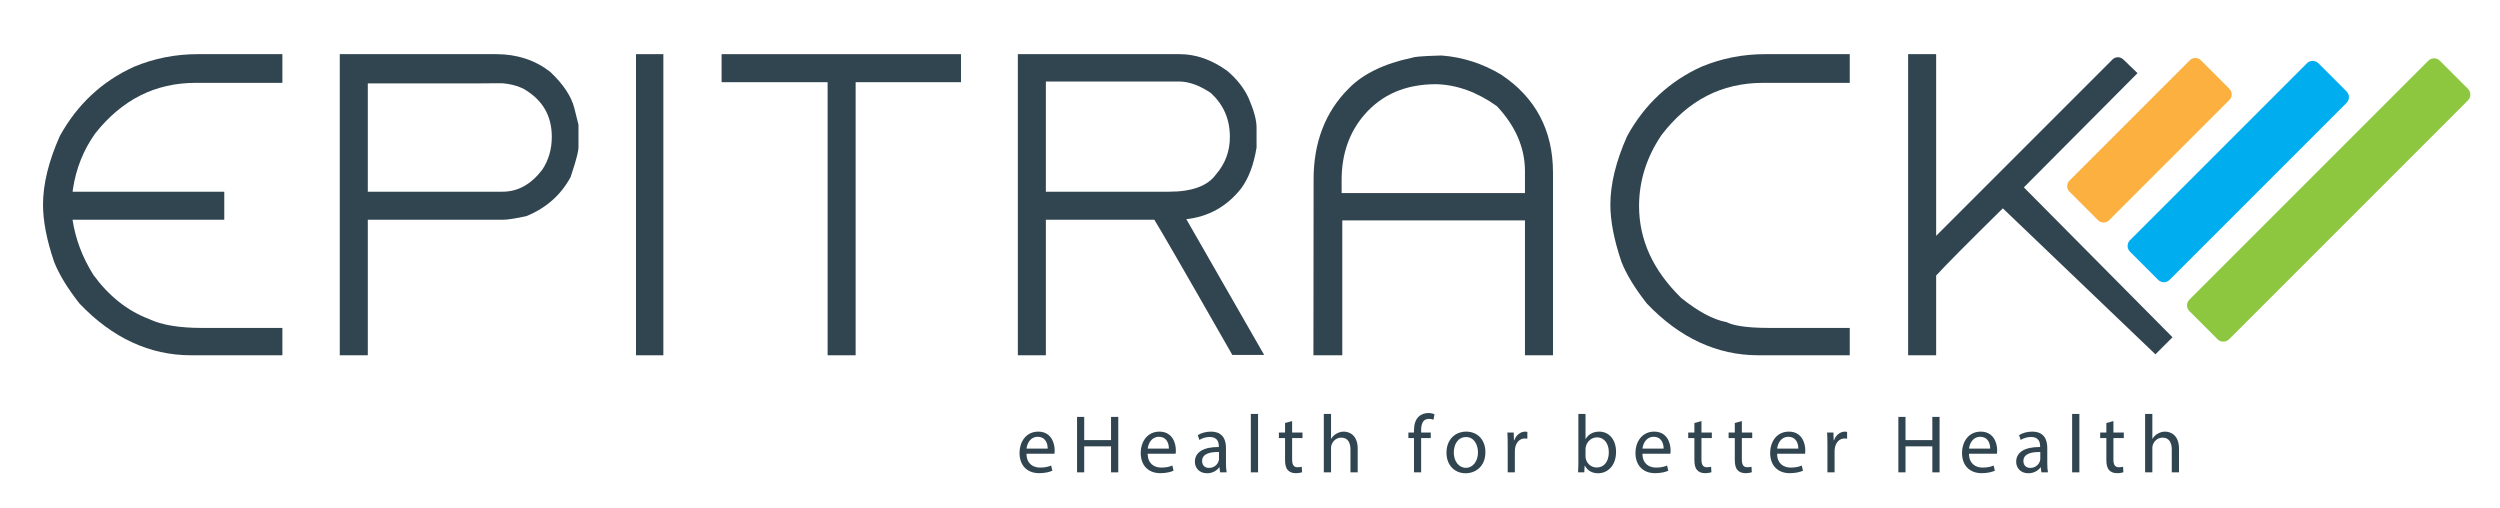
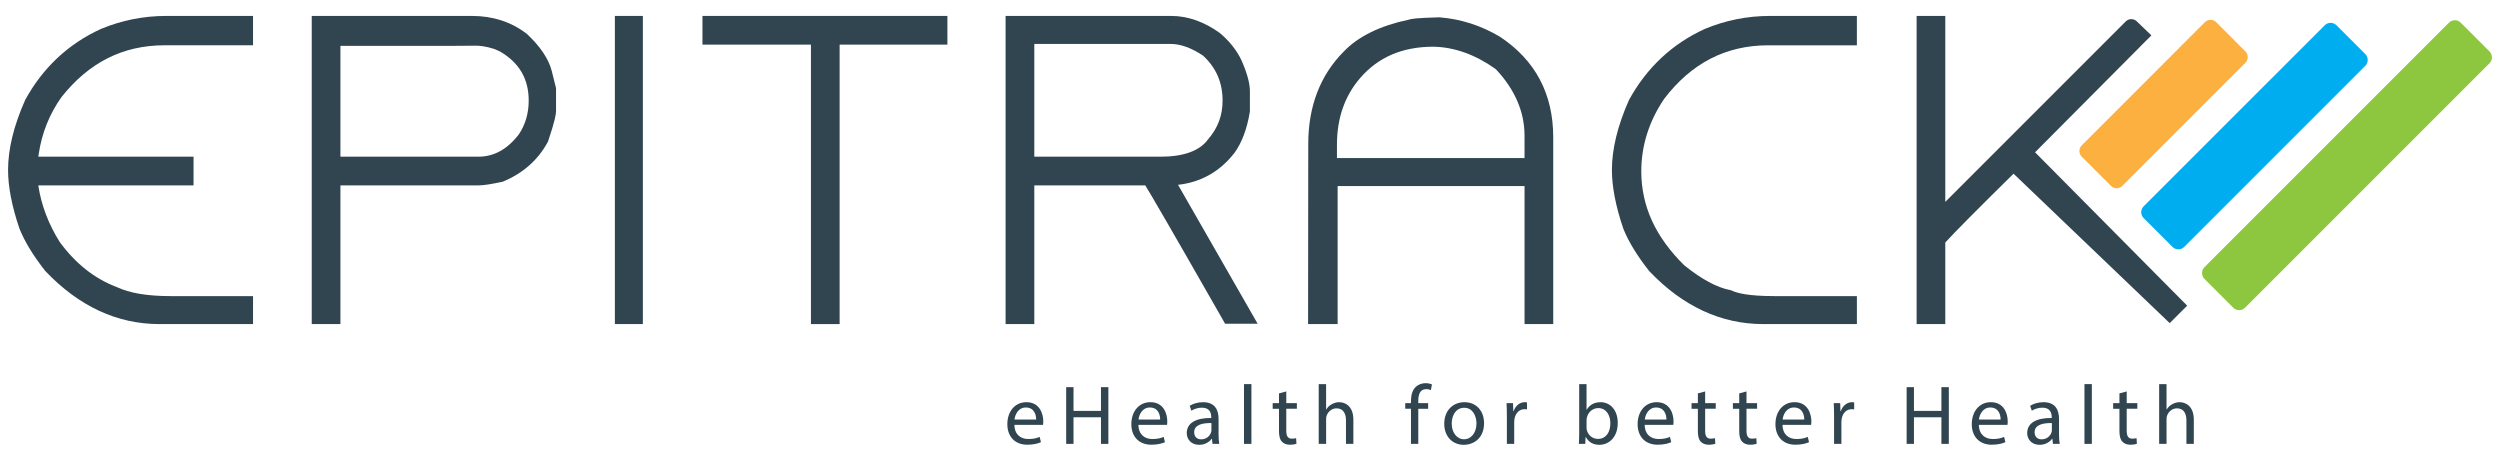
- <svg xmlns="http://www.w3.org/2000/svg" version="1.1" id="Layer_1" x="0px" y="0px" width="4961.008px" height="1007.798px" viewBox="0 0 4961.008 1007.798" enable-background="new 0 0 4961.008 1007.798" xml:space="preserve">
+ <svg xmlns="http://www.w3.org/2000/svg" version="1.1" id="Layer_1" x="0px" y="0px" width="162.781px" height="30px" viewBox="0 0 162.781 30" enable-background="new 0 0 162.781 30" xml:space="preserve">
  <g>
-     <path fill="#314550" d="M266.139,132.392l-0.37,0.161c-63.25,28.752-112.681,74.904-146.917,137.174l-0.469,0.945   C96.464,319.99,85.35,365.599,85.35,406.234c0,32.303,7.392,70.392,21.971,113.211l0.212,0.575   c9.72,24.535,26.449,52.013,49.72,81.67l0.37,0.472l0.414,0.434c64.735,67.952,139.008,102.406,220.755,102.406h181.599v-54.292   H400.096c-44.527,0-79.456-5.865-103.821-17.433l-0.928-0.396c-42.418-16.088-79.399-45.426-109.921-87.207   c-21.829-34.717-35.751-71.536-41.478-109.631h301.088v-55.624H144.083l0.762-5.713c6.1-40.509,20.977-77.543,44.215-110.077   c26.426-33.344,56.534-58.657,89.497-75.244c32.919-16.564,69.779-24.964,109.555-24.964h172.279v-56.955H392.107   C348.261,107.466,305.879,115.852,266.139,132.392" />
-     <path fill="#314550" d="M1092.101,142.833l-0.464-0.437l-0.506-0.389c-29.846-22.92-65.558-34.541-106.142-34.541H674.238v597.536   h55.624V436.043h268.441c8.98,0,23.786-2.27,45.265-6.942l1.103-0.24l1.042-0.434c38.256-15.918,67.213-41.531,86.064-76.129   l0.524-0.962l0.349-1.039c13.558-40.372,15.296-52.508,15.296-58.57v-44.146l-8.377-33.51   C1133.673,190.98,1117.702,167.012,1092.101,142.833 M1094.985,271.643c0,24.465-6.392,46.418-19,65.258   c-22.509,29.283-48.357,43.518-79.013,43.518h-267.11v-214.92h216.514l41.377-0.329l0.442-0.011   c11.373-0.485,24.352,1.514,38.65,5.956c2.488,0.772,11.455,4.68,13.32,5.787C1077.035,198.769,1094.985,229.831,1094.985,271.643" />
-     <rect x="1262.087" y="107.467" fill="#314550" width="54.292" height="597.536" />
-     <polygon fill="#314550" points="1431.935,163.09 1642.307,163.09 1642.307,705.002 1697.931,705.002 1697.931,163.09    1906.974,163.09 1906.974,107.466 1431.935,107.466  " />
-     <path fill="#314550" d="M2978.972,148.167l-0.498-0.315c-36.352-21.76-75.814-34.438-117.289-37.685l-0.657-0.051l-0.657,0.018   c-44.472,1.203-54.098,2.958-58.127,4.527c-55.49,11.613-97.955,32.405-126.228,61.808   c-45.657,45.932-68.805,106.212-68.805,179.156l-0.345,349.377h57.301V437.375h362.461v267.628h55.623v-362.68   C3081.751,258.808,3047.172,193.485,2978.972,148.167 M3026.128,339.661v43.422h-363.793V356.97   c0-51.029,15.106-94.424,44.899-128.98c17.415-20.196,38.12-35.542,61.542-45.609c23.58-10.136,50.713-15.282,80.653-15.296   c40.994,0.853,81.704,15.508,121.017,43.558C3007.394,249.983,3026.128,293.387,3026.128,339.661" />
-     <path fill="#314550" d="M3376.389,132.392l-0.37,0.161c-63.251,28.752-112.681,74.904-146.917,137.174l-0.47,0.945   c-21.919,49.318-33.032,94.926-33.032,135.562c0,32.306,7.394,70.395,21.971,113.211l0.211,0.575   c9.722,24.536,26.45,52.014,49.72,81.67l0.371,0.472l0.412,0.434c64.737,67.952,139.01,102.406,220.756,102.406h181.6v-54.292   h-160.295c-49.896,0-72.354-5.832-82.408-10.724l-1.487-0.724l-1.625-0.312c-25.468-4.888-55.272-20.932-88.594-47.687   c-27.838-27.185-48.979-56.301-62.843-86.547c-13.824-30.161-20.833-62.399-20.833-95.819c0-49.705,14.891-96.975,44.264-140.508   c26.316-34.592,56.574-60.855,89.937-78.062c33.33-17.19,70.881-25.907,111.606-25.907h172.278v-56.955h-168.283   C3458.509,107.466,3416.128,115.852,3376.389,132.392" />
-     <path fill="#314550" d="M2445.428,704.334h63.17l-154.435-269.409c44.031-4.823,80.53-25.243,108.711-60.883l0.267-0.352   c14.65-19.937,24.82-46.837,30.225-79.95l0.163-1v-39.627c0-14.723-5.125-33.763-15.667-58.209l-0.139-0.308   c-9.172-19.78-23.261-37.796-41.879-53.548l-0.779-0.609c-30.446-21.879-62.02-32.973-93.841-32.973h-321.403v597.536h55.624   V436.043h215.183c10.194,16.397,46.487,78.508,151.584,262.655L2445.428,704.334z M2075.446,380.419V161.758h264.447   c19.111,0,40.24,7.62,62.816,22.651c25.474,23.587,37.86,52.168,37.86,87.345c0,28.463-9.029,52.8-27.602,74.402l-0.605,0.762   c-16.288,22.23-47.39,33.501-92.44,33.501H2075.446z" />
-     <path fill="#FBB040" d="M4424.077,176.256l-56.625-56.625c-6.082-6.083-15.945-6.083-22.027,0l-238.729,238.73   c-6.083,6.082-6.083,15.944,0,22.027l56.625,56.625c6.082,6.083,15.944,6.083,22.026,0l238.73-238.73   C4430.16,192.2,4430.16,182.339,4424.077,176.256" />
-     <path fill="#00AEEF" d="M4656.53,181.419l-55.871-55.871c-6.291-6.291-16.49-6.291-22.781,0l-351.121,351.121   c-6.291,6.29-6.291,16.49,0,22.781l55.871,55.871c6.291,6.291,16.49,6.291,22.781,0L4656.53,204.2   C4662.82,197.909,4662.82,187.71,4656.53,181.419" />
-     <path fill="#8DC63F" d="M4897.433,176.334l-55.84-55.839c-6.299-6.3-16.514-6.3-22.812,0l-474.083,474.082   c-6.299,6.3-6.299,16.514,0,22.812l55.839,55.839c6.301,6.301,16.514,6.301,22.813,0l474.083-474.082   C4903.732,192.847,4903.732,182.634,4897.433,176.334" />
-     <path fill="#314550" d="M4241.699,145.148l-28.296-27.251c-6.014-5.792-15.559-5.703-21.463,0.202l-349.83,349.829V107.466h-55.623   v597.536h55.623v-158.19c17.289-19.057,61.715-63.848,132.3-133.384l302.853,289.725l33.885-33.887l-295.004-297.447   L4241.699,145.148z" />
-     <path fill="#314550" d="M2036.888,900.431c0.326,19.43,12.734,27.43,27.102,27.43c10.287,0,16.49-1.796,21.878-4.082l2.45,10.286   c-5.063,2.285-13.715,4.897-26.287,4.897c-24.327,0-38.858-16-38.858-39.838c0-23.836,14.041-42.613,37.063-42.613   c25.795,0,32.652,22.695,32.652,37.227c0,2.938-0.326,5.224-0.488,6.693H2036.888z M2079.011,890.145   c0.162-9.144-3.756-23.348-19.92-23.348c-14.529,0-20.898,13.389-22.041,23.348H2079.011z" />
-     <polygon fill="#314550" points="2151.505,827.288 2151.505,873.329 2204.732,873.329 2204.732,827.288 2219.099,827.288    2219.099,937.331 2204.732,937.331 2204.732,885.737 2151.505,885.737 2151.505,937.331 2137.3,937.331 2137.3,827.288  " />
-     <path fill="#314550" d="M2277.39,900.431c0.326,19.43,12.734,27.43,27.102,27.43c10.287,0,16.49-1.796,21.878-4.082l2.45,10.286   c-5.063,2.285-13.715,4.897-26.287,4.897c-24.327,0-38.858-16-38.858-39.838c0-23.836,14.041-42.613,37.063-42.613   c25.795,0,32.652,22.695,32.652,37.227c0,2.938-0.326,5.224-0.488,6.693H2277.39z M2319.513,890.145   c0.162-9.144-3.756-23.348-19.92-23.348c-14.529,0-20.898,13.389-22.041,23.348H2319.513z" />
-     <path fill="#314550" d="M2421.069,937.33l-1.143-9.959h-0.49c-4.408,6.204-12.898,11.755-24.164,11.755   c-16,0-24.164-11.266-24.164-22.693c0-19.104,16.981-29.552,47.512-29.389v-1.634c0-6.529-1.797-18.286-17.959-18.286   c-7.348,0-15.021,2.286-20.572,5.879l-3.266-9.471c6.531-4.245,16-7.02,25.959-7.02c24.164,0,30.041,16.49,30.041,32.327v29.552   c0,6.857,0.328,13.551,1.307,18.938H2421.069z M2418.946,897.002c-15.674-0.326-33.471,2.448-33.471,17.797   c0,9.307,6.205,13.715,13.553,13.715c10.285,0,16.816-6.532,19.102-13.226c0.49-1.47,0.816-3.102,0.816-4.571V897.002z" />
-     <rect x="2482.136" y="821.409" fill="#314550" width="14.367" height="115.921" />
-     <path fill="#314550" d="M2564.099,835.614v22.693h20.57v10.94h-20.57v42.612c0,9.797,2.775,15.348,10.775,15.348   c3.754,0,6.529-0.49,8.326-0.98l0.652,10.777c-2.775,1.142-7.184,1.959-12.734,1.959c-6.693,0-12.081-2.123-15.51-6.041   c-4.082-4.246-5.553-11.266-5.553-20.573v-43.102h-12.244v-10.94h12.244V839.37L2564.099,835.614z" />
-     <path fill="#314550" d="M2626.958,821.409h14.367v49.309h0.328c2.285-4.082,5.877-7.674,10.285-10.123   c4.244-2.45,9.307-4.082,14.693-4.082c10.613,0,27.594,6.531,27.594,33.796v47.022h-14.369v-45.39   c0-12.734-4.734-23.511-18.285-23.511c-9.307,0-16.654,6.531-19.266,14.368c-0.816,1.96-0.98,4.082-0.98,6.856v47.676h-14.367   V821.409z" />
-     <path fill="#314550" d="M2805.905,937.331v-68.083h-11.102v-10.939h11.102v-3.755c0-11.104,2.449-21.225,9.143-27.593   c5.389-5.226,12.572-7.348,19.266-7.348c5.062,0,9.471,1.144,12.246,2.285l-1.959,11.104c-2.123-0.98-5.062-1.796-9.145-1.796   c-12.244,0-15.346,10.774-15.346,22.856v4.246h19.102v10.939h-19.102v68.083H2805.905z" />
-     <path fill="#314550" d="M2947.626,897.167c0,29.224-20.244,41.96-39.348,41.96c-21.389,0-37.879-15.674-37.879-40.655   c0-26.449,17.307-41.96,39.186-41.96C2932.278,856.511,2947.626,873.002,2947.626,897.167 M2884.931,897.983   c0,17.307,9.959,30.367,24,30.367c13.715,0,24.002-12.897,24.002-30.694c0-13.389-6.695-30.367-23.674-30.367   C2892.278,867.289,2884.931,882.961,2884.931,897.983" />
-     <path fill="#314550" d="M2991.876,882.961c0-9.307-0.162-17.307-0.652-24.653h12.57l0.49,15.51h0.655   c3.591-10.612,12.243-17.306,21.876-17.306c1.633,0,2.775,0.163,4.082,0.49v13.551c-1.469-0.326-2.939-0.489-4.898-0.489   c-10.123,0-17.307,7.673-19.266,18.449c-0.326,1.959-0.652,4.245-0.652,6.694v42.122h-14.205V882.961z" />
-     <path fill="#314550" d="M3131.476,937.331c0.326-5.389,0.654-13.389,0.654-20.408V821.41h14.203v49.634h0.326   c5.062-8.817,14.205-14.532,26.939-14.532c19.594,0,33.471,16.328,33.309,40.329c0,28.245-17.797,42.286-35.43,42.286   c-11.43,0-20.572-4.408-26.449-14.858h-0.49l-0.654,13.062H3131.476z M3146.333,905.657c0,1.796,0.326,3.592,0.654,5.225   c2.775,9.959,11.102,16.816,21.551,16.816c15.021,0,24-12.245,24-30.368c0-15.837-8.162-29.39-23.51-29.39   c-9.797,0-18.939,6.695-21.879,17.635c-0.326,1.632-0.816,3.592-0.816,5.877V905.657z" />
-     <path fill="#314550" d="M3259.155,900.431c0.326,19.43,12.734,27.43,27.102,27.43c10.287,0,16.49-1.796,21.879-4.082l2.449,10.286   c-5.062,2.285-13.715,4.897-26.287,4.897c-24.326,0-38.857-16-38.857-39.838c0-23.836,14.041-42.613,37.062-42.613   c25.795,0,32.652,22.695,32.652,37.227c0,2.938-0.326,5.224-0.488,6.693H3259.155z M3301.278,890.145   c0.162-9.144-3.756-23.348-19.92-23.348c-14.529,0-20.898,13.389-22.041,23.348H3301.278z" />
-     <path fill="#314550" d="M3376.386,835.614v22.693h20.57v10.94h-20.57v42.612c0,9.797,2.775,15.348,10.775,15.348   c3.754,0,6.529-0.49,8.326-0.98l0.652,10.777c-2.775,1.142-7.184,1.959-12.734,1.959c-6.693,0-12.081-2.123-15.51-6.041   c-4.082-4.246-5.553-11.266-5.553-20.573v-43.102h-12.244v-10.94h12.244V839.37L3376.386,835.614z" />
-     <path fill="#314550" d="M3456.552,835.614v22.693h20.572v10.94h-20.572v42.612c0,9.797,2.775,15.348,10.775,15.348   c3.756,0,6.531-0.49,8.328-0.98l0.652,10.777c-2.775,1.142-7.184,1.959-12.734,1.959c-6.695,0-12.082-2.123-15.512-6.041   c-4.082-4.246-5.551-11.266-5.551-20.573v-43.102h-12.246v-10.94h12.246V839.37L3456.552,835.614z" />
-     <path fill="#314550" d="M3526.433,900.431c0.326,19.43,12.736,27.43,27.104,27.43c10.285,0,16.49-1.796,21.877-4.082l2.449,10.286   c-5.061,2.285-13.715,4.897-26.285,4.897c-24.328,0-38.859-16-38.859-39.838c0-23.836,14.041-42.613,37.062-42.613   c25.797,0,32.654,22.695,32.654,37.227c0,2.938-0.326,5.224-0.49,6.693H3526.433z M3568.556,890.145   c0.164-9.144-3.754-23.348-19.918-23.348c-14.531,0-20.898,13.389-22.041,23.348H3568.556z" />
-     <path fill="#314550" d="M3626.356,882.961c0-9.307-0.162-17.307-0.652-24.653h12.57l0.49,15.51h0.655   c3.591-10.612,12.243-17.306,21.876-17.306c1.633,0,2.775,0.163,4.082,0.49v13.551c-1.469-0.326-2.939-0.489-4.898-0.489   c-10.123,0-17.307,7.673-19.266,18.449c-0.326,1.959-0.652,4.245-0.652,6.694v42.122h-14.205V882.961z" />
-     <polygon fill="#314550" points="3781.304,827.288 3781.304,873.329 3834.528,873.329 3834.528,827.288 3848.896,827.288    3848.896,937.331 3834.528,937.331 3834.528,885.737 3781.304,885.737 3781.304,937.331 3767.099,937.331 3767.099,827.288  " />
-     <path fill="#314550" d="M3907.187,900.431c0.326,19.43,12.736,27.43,27.104,27.43c10.285,0,16.49-1.796,21.877-4.082l2.449,10.286   c-5.061,2.285-13.715,4.897-26.285,4.897c-24.328,0-38.859-16-38.859-39.838c0-23.836,14.041-42.613,37.062-42.613   c25.797,0,32.654,22.695,32.654,37.227c0,2.938-0.326,5.224-0.49,6.693H3907.187z M3949.31,890.145   c0.164-9.144-3.754-23.348-19.918-23.348c-14.531,0-20.898,13.389-22.041,23.348H3949.31z" />
-     <path fill="#314550" d="M4050.866,937.33l-1.143-9.959h-0.49c-4.408,6.204-12.898,11.755-24.164,11.755   c-16,0-24.162-11.266-24.162-22.693c0-19.104,16.979-29.552,47.51-29.389v-1.634c0-6.529-1.795-18.286-17.959-18.286   c-7.348,0-15.021,2.286-20.572,5.879l-3.266-9.471c6.531-4.245,16.002-7.02,25.961-7.02c24.164,0,30.041,16.49,30.041,32.327   v29.552c0,6.857,0.326,13.551,1.307,18.938H4050.866z M4048.745,897.002c-15.674-0.326-33.471,2.448-33.471,17.797   c0,9.307,6.203,13.715,13.551,13.715c10.285,0,16.816-6.532,19.104-13.226c0.488-1.47,0.816-3.102,0.816-4.571V897.002z" />
-     <rect x="4111.933" y="821.409" fill="#314550" width="14.367" height="115.921" />
-     <path fill="#314550" d="M4193.896,835.614v22.693h20.572v10.94h-20.572v42.612c0,9.797,2.775,15.348,10.775,15.348   c3.756,0,6.531-0.49,8.328-0.98l0.652,10.777c-2.775,1.142-7.184,1.959-12.734,1.959c-6.695,0-12.082-2.123-15.512-6.041   c-4.082-4.246-5.551-11.266-5.551-20.573v-43.102h-12.246v-10.94h12.246V839.37L4193.896,835.614z" />
-     <path fill="#314550" d="M4256.757,821.409h14.367v49.309h0.326c2.285-4.082,5.877-7.674,10.285-10.123   c4.246-2.45,9.307-4.082,14.695-4.082c10.611,0,27.592,6.531,27.592,33.796v47.022h-14.367v-45.39   c0-12.734-4.734-23.511-18.287-23.511c-9.305,0-16.652,6.531-19.266,14.368c-0.816,1.96-0.979,4.082-0.979,6.856v47.676h-14.367   V821.409z" />
+     <path fill="#314550" d="M6.596,1.875L6.583,1.879C4.459,2.846,2.8,4.396,1.65,6.488L1.635,6.52   C0.898,8.176,0.525,9.705,0.525,11.07c0,1.084,0.248,2.363,0.737,3.801l0.008,0.02c0.326,0.824,0.889,1.748,1.669,2.742   l0.012,0.018l0.015,0.012c2.174,2.283,4.667,3.439,7.413,3.439h6.097v-1.822h-5.382c-1.495,0-2.669-0.197-3.485-0.586L7.576,18.68   c-1.424-0.541-2.666-1.525-3.691-2.928c-0.731-1.168-1.199-2.402-1.393-3.682h10.11v-1.867H2.497l0.026-0.191   C2.728,8.652,3.228,7.41,4.008,6.316c0.888-1.121,1.897-1.971,3.005-2.527c1.105-0.557,2.343-0.84,3.678-0.84h5.785V1.037h-5.65   C9.353,1.037,7.93,1.32,6.596,1.875" />
+     <path fill="#314550" d="M34.328,2.227l-0.016-0.016l-0.017-0.012c-1.002-0.771-2.202-1.162-3.564-1.162H20.298v20.064h1.868V12.07   h9.013c0.302,0,0.799-0.076,1.52-0.232l0.037-0.008l0.035-0.016c1.284-0.535,2.257-1.395,2.89-2.557l0.018-0.031l0.012-0.035   c0.456-1.355,0.514-1.762,0.514-1.965V5.744l-0.28-1.127C35.725,3.842,35.188,3.037,34.328,2.227 M34.425,6.551   c0,0.822-0.215,1.559-0.637,2.191c-0.757,0.984-1.624,1.461-2.654,1.461h-8.968V2.986h7.27l1.389-0.01l0.016-0.002   c0.382-0.016,0.817,0.051,1.298,0.201c0.082,0.025,0.385,0.156,0.447,0.195C33.822,4.105,34.425,5.148,34.425,6.551" />
+     <rect x="40.036" y="1.037" fill="#314550" width="1.822" height="20.064" />
+     <polygon fill="#314550" points="45.739,2.906 52.802,2.906 52.802,21.102 54.67,21.102 54.67,2.906 61.688,2.906 61.688,1.037    45.739,1.037  " />
+     <path fill="#314550" d="M97.682,2.404l-0.016-0.01c-1.221-0.73-2.547-1.156-3.938-1.266h-0.021h-0.022   c-1.493,0.041-1.816,0.1-1.951,0.152c-1.862,0.389-3.29,1.086-4.238,2.074c-1.533,1.541-2.312,3.566-2.312,6.016l-0.012,11.73   h1.925v-8.986h12.17v8.986h1.867V8.924C101.133,6.119,99.973,3.926,97.682,2.404 M99.266,8.836v1.457H87.052V9.416   c0-1.715,0.507-3.17,1.507-4.33c0.585-0.68,1.279-1.193,2.066-1.533c0.791-0.34,1.702-0.512,2.708-0.512   c1.376,0.027,2.743,0.52,4.063,1.463C98.638,5.824,99.266,7.281,99.266,8.836" />
+     <path fill="#314550" d="M111.026,1.875l-0.012,0.004c-2.125,0.967-3.783,2.518-4.934,4.609l-0.016,0.031   c-0.736,1.656-1.109,3.186-1.109,4.551c0,1.084,0.248,2.363,0.737,3.801l0.007,0.02c0.326,0.824,0.889,1.748,1.67,2.742   l0.013,0.018l0.014,0.012c2.173,2.283,4.668,3.439,7.412,3.439h6.099v-1.822h-5.383c-1.676,0-2.43-0.197-2.768-0.361l-0.051-0.023   l-0.054-0.01c-0.855-0.164-1.855-0.703-2.975-1.602c-0.934-0.914-1.644-1.891-2.11-2.906c-0.464-1.014-0.698-2.096-0.698-3.217   c0-1.67,0.499-3.258,1.485-4.717c0.884-1.164,1.899-2.045,3.02-2.621c1.119-0.578,2.38-0.873,3.748-0.873h5.785V1.037h-5.651   C113.783,1.037,112.359,1.32,111.026,1.875" />
+     <path fill="#314550" d="M79.769,21.08h2.12l-5.185-9.047c1.479-0.162,2.704-0.848,3.649-2.045l0.009-0.01   c0.492-0.67,0.834-1.574,1.016-2.686l0.005-0.033V5.928c0-0.494-0.171-1.133-0.525-1.953l-0.005-0.012   c-0.309-0.664-0.781-1.268-1.406-1.795L79.42,2.145c-1.022-0.732-2.082-1.107-3.15-1.107H65.477v20.064h1.869V12.07h7.225   c0.343,0.551,1.562,2.637,5.091,8.82L79.769,21.08z M67.346,10.203V2.861h8.879c0.642,0,1.352,0.256,2.109,0.762   c0.855,0.791,1.271,1.75,1.271,2.932c0,0.955-0.304,1.773-0.928,2.498l-0.021,0.025c-0.546,0.748-1.591,1.125-3.104,1.125H67.346z" />
+     <path fill="#FBB040" d="M146.204,3.348l-1.901-1.902c-0.204-0.203-0.535-0.203-0.74,0l-8.014,8.018   c-0.206,0.203-0.206,0.535,0,0.74l1.899,1.9c0.205,0.205,0.535,0.205,0.74,0l8.016-8.016   C146.408,3.883,146.408,3.553,146.204,3.348" />
+     <path fill="#00AEEF" d="M154.009,3.521l-1.875-1.875c-0.213-0.213-0.555-0.213-0.765,0l-11.79,11.787   c-0.212,0.213-0.212,0.555,0,0.768l1.876,1.875c0.21,0.211,0.554,0.211,0.765,0l11.789-11.789   C154.22,4.074,154.22,3.732,154.009,3.521" />
+     <path fill="#8DC63F" d="M162.098,3.35l-1.875-1.873c-0.213-0.213-0.555-0.213-0.766,0l-15.918,15.918   c-0.212,0.211-0.212,0.555,0,0.766l1.874,1.875c0.212,0.211,0.555,0.211,0.767,0l15.918-15.918   C162.309,3.904,162.309,3.562,162.098,3.35" />
+     <path fill="#314550" d="M140.081,2.303l-0.951-0.914c-0.201-0.193-0.521-0.191-0.721,0.008l-11.746,11.746V1.037h-1.867v20.064   h1.867v-5.311c0.58-0.641,2.072-2.145,4.443-4.48l10.168,9.729l1.138-1.137l-9.904-9.986L140.081,2.303z" />
+     <path fill="#314550" d="M66.051,27.664c0.012,0.652,0.428,0.922,0.909,0.922c0.347,0,0.554-0.062,0.735-0.139l0.082,0.344   c-0.17,0.078-0.461,0.166-0.882,0.166c-0.818,0-1.305-0.537-1.305-1.338s0.472-1.432,1.244-1.432c0.866,0,1.097,0.764,1.097,1.252   c0,0.098-0.012,0.176-0.017,0.225H66.051z M67.465,27.318c0.006-0.307-0.127-0.785-0.669-0.785c-0.487,0-0.702,0.451-0.74,0.785   H67.465z" />
+     <polygon fill="#314550" points="69.899,25.209 69.899,26.754 71.687,26.754 71.687,25.209 72.169,25.209 72.169,28.902    71.687,28.902 71.687,27.17 69.899,27.17 69.899,28.902 69.422,28.902 69.422,25.209  " />
+     <path fill="#314550" d="M74.125,27.664c0.012,0.652,0.429,0.922,0.91,0.922c0.347,0,0.554-0.062,0.735-0.139l0.082,0.344   c-0.169,0.078-0.459,0.166-0.882,0.166c-0.817,0-1.306-0.537-1.306-1.338s0.472-1.432,1.245-1.432c0.866,0,1.096,0.764,1.096,1.252   c0,0.098-0.011,0.176-0.015,0.225H74.125z M75.54,27.318c0.006-0.307-0.125-0.785-0.669-0.785c-0.487,0-0.701,0.451-0.739,0.785   H75.54z" />
+     <path fill="#314550" d="M78.95,28.902l-0.038-0.334h-0.017c-0.148,0.207-0.434,0.395-0.812,0.395c-0.537,0-0.811-0.377-0.811-0.762   c0-0.643,0.569-0.992,1.595-0.986V27.16c0-0.221-0.061-0.615-0.604-0.615c-0.246,0-0.503,0.076-0.689,0.197l-0.11-0.318   c0.219-0.143,0.536-0.236,0.871-0.236c0.811,0,1.009,0.555,1.009,1.088v0.99c0,0.23,0.012,0.455,0.044,0.637H78.95L78.95,28.902z    M78.878,27.547c-0.525-0.01-1.122,0.084-1.122,0.598c0,0.314,0.207,0.461,0.454,0.461c0.345,0,0.565-0.219,0.641-0.443   c0.018-0.049,0.027-0.104,0.027-0.154V27.547z" />
+     <rect x="81" y="25.01" fill="#314550" width="0.483" height="3.893" />
+     <path fill="#314550" d="M83.753,25.488v0.76h0.69v0.367h-0.69v1.434c0,0.326,0.093,0.514,0.361,0.514   c0.126,0,0.221-0.018,0.279-0.033l0.022,0.363c-0.093,0.037-0.242,0.064-0.429,0.064c-0.225,0-0.404-0.072-0.52-0.203   c-0.137-0.141-0.188-0.379-0.188-0.691v-1.447h-0.411v-0.367h0.411v-0.635L83.753,25.488z" />
+     <path fill="#314550" d="M85.863,25.01h0.483v1.656h0.01c0.076-0.137,0.197-0.258,0.345-0.34c0.143-0.082,0.313-0.139,0.493-0.139   c0.357,0,0.927,0.221,0.927,1.137v1.578H87.64v-1.523c0-0.428-0.159-0.791-0.615-0.791c-0.312,0-0.559,0.221-0.646,0.482   c-0.027,0.068-0.031,0.139-0.031,0.23v1.602h-0.483V25.01z" />
+     <path fill="#314550" d="M91.871,28.902v-2.287h-0.372v-0.367h0.372v-0.125c0-0.371,0.082-0.713,0.308-0.926   c0.183-0.176,0.423-0.248,0.647-0.248c0.169,0,0.317,0.039,0.411,0.078L93.17,25.4c-0.071-0.035-0.17-0.062-0.306-0.062   c-0.411,0-0.516,0.363-0.516,0.768v0.143h0.642v0.367h-0.642v2.287H91.871L91.871,28.902z" />
+     <path fill="#314550" d="M96.631,27.555c0,0.98-0.681,1.408-1.321,1.408c-0.72,0-1.272-0.527-1.272-1.365   c0-0.889,0.582-1.41,1.315-1.41C96.114,26.188,96.631,26.742,96.631,27.555 M94.525,27.582c0,0.58,0.333,1.02,0.806,1.02   c0.461,0,0.806-0.434,0.806-1.031c0-0.449-0.226-1.02-0.795-1.02S94.525,27.076,94.525,27.582" />
+     <path fill="#314550" d="M98.115,27.076c0-0.312-0.004-0.58-0.021-0.828h0.422l0.018,0.523h0.021   c0.121-0.359,0.411-0.584,0.733-0.584c0.056,0,0.094,0.008,0.139,0.018v0.455c-0.05-0.012-0.1-0.016-0.165-0.016   c-0.34,0-0.582,0.258-0.647,0.619c-0.011,0.064-0.021,0.143-0.021,0.225v1.414h-0.478V27.076L98.115,27.076z" />
+     <path fill="#314550" d="M102.803,28.902c0.011-0.182,0.022-0.449,0.022-0.686V25.01h0.478v1.668h0.011   c0.17-0.297,0.476-0.49,0.903-0.49c0.658,0,1.125,0.549,1.118,1.355c0,0.949-0.597,1.42-1.189,1.42c-0.384,0-0.689-0.148-0.887-0.5   h-0.017l-0.022,0.439H102.803z M103.303,27.84c0,0.059,0.011,0.119,0.021,0.176c0.095,0.332,0.373,0.562,0.724,0.562   c0.505,0,0.806-0.41,0.806-1.02c0-0.531-0.273-0.986-0.788-0.986c-0.329,0-0.636,0.225-0.735,0.592   c-0.012,0.055-0.026,0.121-0.026,0.199V27.84L103.303,27.84z" />
+     <path fill="#314550" d="M107.09,27.664c0.011,0.652,0.428,0.922,0.911,0.922c0.344,0,0.553-0.062,0.733-0.139l0.083,0.344   c-0.171,0.078-0.461,0.166-0.884,0.166c-0.816,0-1.304-0.537-1.304-1.338s0.471-1.432,1.243-1.432c0.867,0,1.097,0.764,1.097,1.252   c0,0.098-0.01,0.176-0.017,0.225H107.09z M108.504,27.318c0.006-0.307-0.126-0.785-0.669-0.785c-0.487,0-0.7,0.451-0.739,0.785   H108.504z" />
+     <path fill="#314550" d="M111.026,25.488v0.76h0.69v0.367h-0.69v1.434c0,0.326,0.093,0.514,0.362,0.514   c0.127,0,0.219-0.018,0.279-0.033l0.022,0.363c-0.094,0.037-0.242,0.064-0.43,0.064c-0.225,0-0.404-0.072-0.521-0.203   c-0.137-0.141-0.186-0.379-0.186-0.691v-1.447h-0.411v-0.367h0.411v-0.635L111.026,25.488z" />
+     <path fill="#314550" d="M113.718,25.488v0.76h0.69v0.367h-0.69v1.434c0,0.326,0.094,0.514,0.361,0.514   c0.127,0,0.221-0.018,0.28-0.033l0.021,0.363c-0.093,0.037-0.241,0.064-0.426,0.064c-0.226,0-0.406-0.072-0.522-0.203   c-0.137-0.141-0.187-0.379-0.187-0.691v-1.447h-0.411v-0.367h0.411v-0.635L113.718,25.488z" />
+     <path fill="#314550" d="M116.064,27.664c0.011,0.652,0.428,0.922,0.91,0.922c0.345,0,0.553-0.062,0.734-0.139l0.082,0.344   c-0.17,0.078-0.462,0.166-0.883,0.166c-0.817,0-1.304-0.537-1.304-1.338s0.471-1.432,1.243-1.432c0.867,0,1.097,0.764,1.097,1.252   c0,0.098-0.011,0.176-0.018,0.225H116.064z M117.479,27.318c0.005-0.307-0.126-0.785-0.669-0.785c-0.488,0-0.701,0.451-0.739,0.785   H117.479z" />
+     <path fill="#314550" d="M119.42,27.076c0-0.312-0.006-0.58-0.022-0.828h0.422l0.017,0.523h0.022   c0.119-0.359,0.411-0.584,0.734-0.584c0.054,0,0.093,0.008,0.137,0.018v0.455c-0.05-0.012-0.098-0.016-0.165-0.016   c-0.341,0-0.581,0.258-0.646,0.619c-0.011,0.064-0.021,0.143-0.021,0.225v1.414h-0.477V27.076L119.42,27.076z" />
+     <polygon fill="#314550" points="124.622,25.209 124.622,26.754 126.41,26.754 126.41,25.209 126.892,25.209 126.892,28.902    126.41,28.902 126.41,27.17 124.622,27.17 124.622,28.902 124.146,28.902 124.146,25.209  " />
+     <path fill="#314550" d="M128.849,27.664c0.011,0.652,0.429,0.922,0.91,0.922c0.345,0,0.554-0.062,0.735-0.139l0.081,0.344   c-0.17,0.078-0.461,0.166-0.884,0.166c-0.814,0-1.304-0.537-1.304-1.338s0.472-1.432,1.244-1.432c0.866,0,1.097,0.764,1.097,1.252   c0,0.098-0.01,0.176-0.017,0.225H128.849z M130.264,27.318c0.005-0.307-0.127-0.785-0.669-0.785c-0.489,0-0.702,0.451-0.741,0.785   H130.264z" />
+     <path fill="#314550" d="M133.673,28.902l-0.038-0.334h-0.017c-0.148,0.207-0.434,0.395-0.812,0.395   c-0.537,0-0.811-0.377-0.811-0.762c0-0.643,0.568-0.992,1.596-0.986V27.16c0-0.221-0.062-0.615-0.604-0.615   c-0.247,0-0.504,0.076-0.69,0.197l-0.11-0.318c0.221-0.143,0.538-0.236,0.872-0.236c0.812,0,1.009,0.555,1.009,1.088v0.99   c0,0.23,0.011,0.455,0.044,0.637H133.673L133.673,28.902z M133.602,27.547c-0.526-0.01-1.124,0.084-1.124,0.598   c0,0.314,0.208,0.461,0.456,0.461c0.345,0,0.563-0.219,0.641-0.443c0.018-0.049,0.027-0.104,0.027-0.154V27.547z" />
+     <rect x="135.724" y="25.01" fill="#314550" width="0.481" height="3.893" />
+     <path fill="#314550" d="M138.475,25.488v0.76h0.692v0.367h-0.692v1.434c0,0.326,0.095,0.514,0.362,0.514   c0.126,0,0.219-0.018,0.279-0.033l0.022,0.363c-0.094,0.037-0.241,0.064-0.427,0.064c-0.226,0-0.406-0.072-0.521-0.203   c-0.137-0.141-0.188-0.379-0.188-0.691v-1.447h-0.409v-0.367h0.409v-0.635L138.475,25.488z" />
+     <path fill="#314550" d="M140.587,25.01h0.481v1.656h0.01c0.078-0.137,0.199-0.258,0.347-0.34c0.142-0.082,0.312-0.139,0.493-0.139   c0.355,0,0.927,0.221,0.927,1.137v1.578h-0.482v-1.523c0-0.428-0.159-0.791-0.615-0.791c-0.312,0-0.559,0.221-0.646,0.482   c-0.027,0.068-0.033,0.139-0.033,0.23v1.602h-0.481V25.01L140.587,25.01z" />
  </g>
</svg>
